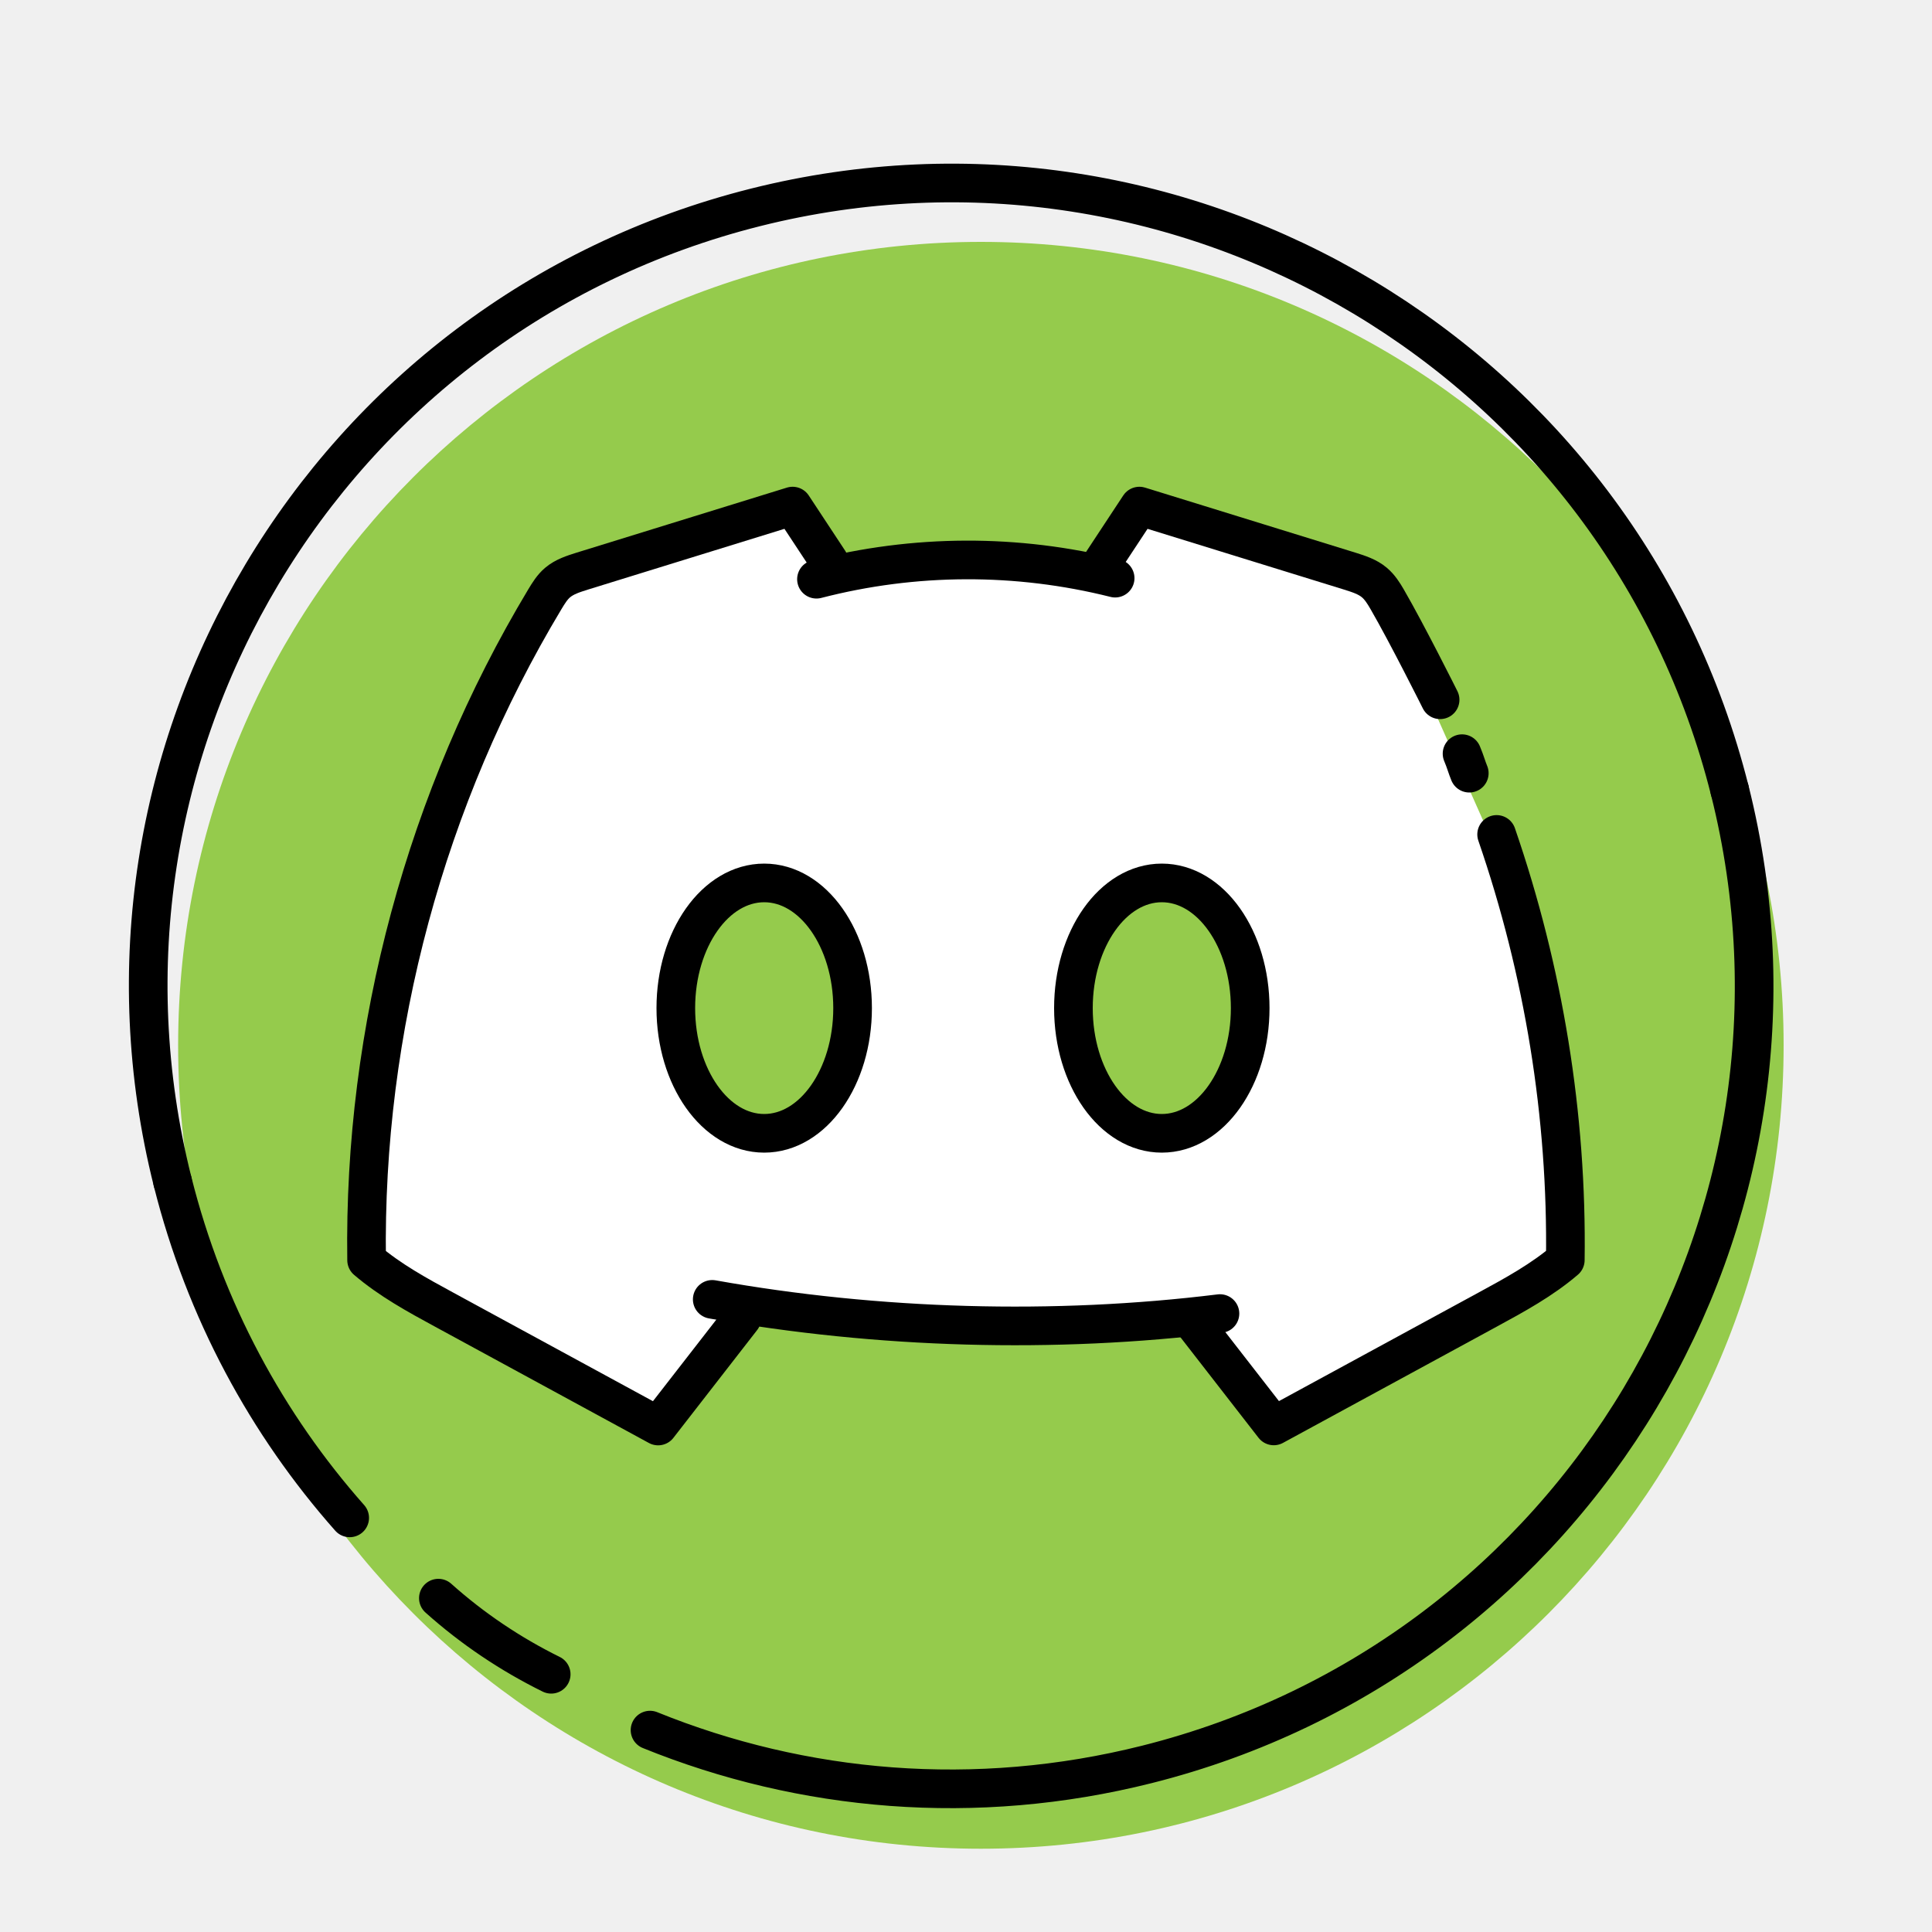
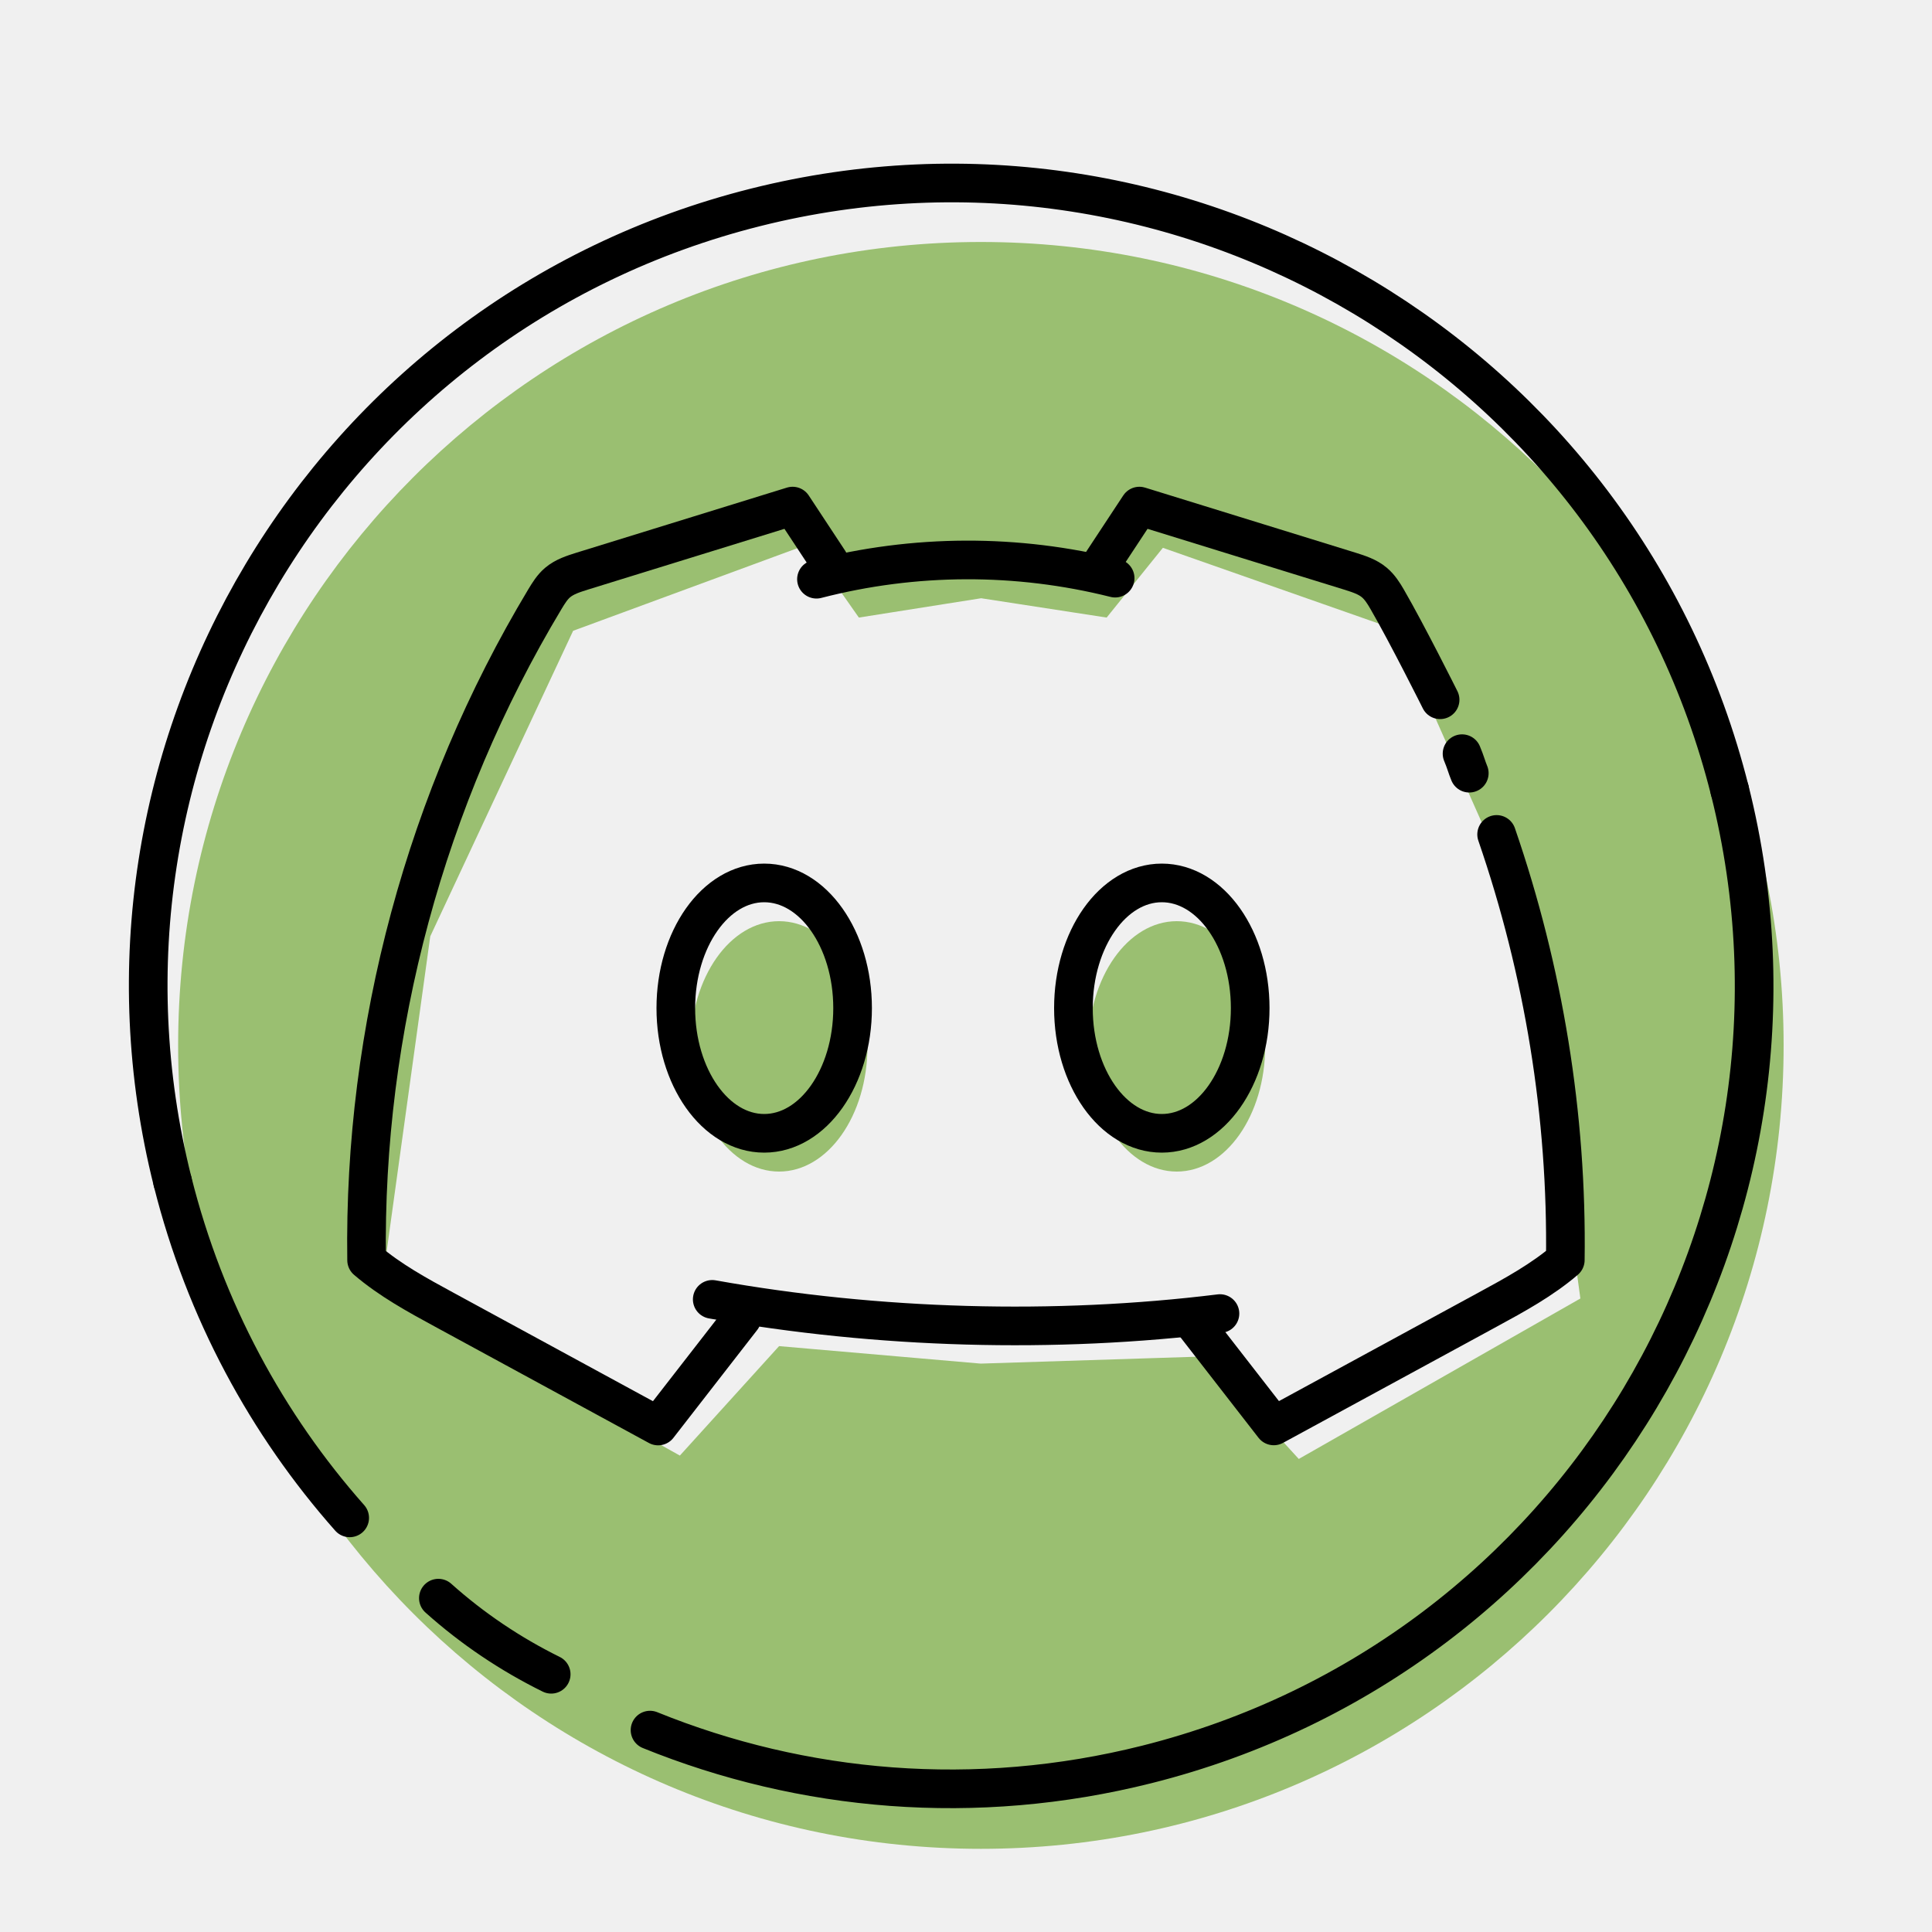
<svg xmlns="http://www.w3.org/2000/svg" viewBox="0 0 200 200">
-   <ellipse cx="101.54" cy="108.21" rx="83.1" ry="83.17" style="fill:#95CB4C;stroke-width:0" />
-   <path d="m156.88 92.48-13.9-31.28-24.14-8.47-5.82 7.22-12.99-2-12.66 2-5.31-7.57-24.27 8.94L43 92.95l-5.05 36.49 30.89 17.26 10.27-11.33 20.87 1.81 23.22-.74 9.7 10.6 29.15-16.61-5.18-37.96Zm-77.76 24.83c-5.05 0-9.15-5.8-9.15-12.96s4.1-12.96 9.15-12.96 9.15 5.8 9.15 12.96-4.1 12.96-9.15 12.96Zm41.17 0c-5.05 0-9.15-5.8-9.15-12.96s4.1-12.96 9.15-12.96 9.15 5.8 9.15 12.96-4.1 12.96-9.15 12.96Z" style="fill:#ffffff;stroke-width:0" />
-   <path d="M152.1 80.04c-.26-.62-.4-1.2-.75-2.02M85.82 58.11l-3.77-5.72c-7.27 2.25-14.53 4.49-21.8 6.74-.89.28-1.81.57-2.52 1.17-.56.47-.95 1.11-1.33 1.74-12.32 20.51-18.79 44.49-18.45 68.41 2.42 2.07 5.24 3.61 8.04 5.13 7.38 4.01 14.76 8.03 22.14 12.04l8.67-11.16M114.18 58.11l3.77-5.72c7.27 2.25 14.53 4.49 21.8 6.74.89.28 1.81.57 2.52 1.17.56.47.96 1.1 1.33 1.74 2.08 3.59 5.48 10.4 5.48 10.4M154.93 86.38c4.87 14.13 7.32 29.11 7.11 44.06-2.42 2.07-5.24 3.61-8.04 5.13-7.38 4.01-14.76 8.03-22.14 12.04l-8.67-11.16" style="fill:none;stroke:#000;stroke-linecap:round;stroke-linejoin:round;stroke-width:4px" />
-   <path d="M84.52 59.96a62.61 62.61 0 0 1 30.92-.11M73.73 134.51c17.19 3.07 35.45 3.58 52.56 1.47" style="fill:none;stroke:#000;stroke-linecap:round;stroke-linejoin:round;stroke-width:4px" />
+   <ellipse cx="80.65" cy="108.32" rx="9.15" ry="12.96" style="fill:#7daf47;opacity:.75;stroke-width:0" />
+   <ellipse cx="121.82" cy="108.32" rx="9.15" ry="12.96" style="fill:#7daf47;opacity:.75;stroke-width:0" />
+   <path d="M101.54 25.05c-45.9 0-83.1 37.23-83.1 83.17s37.21 83.17 83.1 83.17 83.1-37.23 83.1-83.17-37.21-83.17-83.1-83.17Zm32.9 125.97-9.7-10.6-23.22.74-20.87-1.81-10.27 11.33-30.89-17.26 5.05-36.49L59.33 65.3l24.27-8.94 5.31 7.57 12.66-2 12.99 2 5.82-7.22 24.14 8.47 13.9 31.28 5.18 37.96-29.15 16.61Z" style="fill:#7daf47;opacity:.75;stroke-width:0" />
+   <path d="M78.2 21.47c44.51-11.19 89.67 15.82 100.86 60.33M17.87 122.33C6.68 77.82 33.69 32.66 78.2 21.47" style="fill:none;stroke:#000;stroke-linecap:round;stroke-linejoin:round;stroke-width:4px" />
+   <path d="M179.06 81.79c11.19 44.51-15.82 89.67-60.33 100.86M67.29 179.1c15.78 6.4 33.66 8.02 51.44 3.55M45.38 165.44c3.52 3.15 7.45 5.79 11.68 7.88M17.87 122.33c3.36 13.37 9.79 25.15 18.33 34.8M152.1 80.04c-.26-.62-.4-1.2-.75-2.02M85.82 58.11l-3.77-5.72c-7.27 2.25-14.53 4.49-21.8 6.74-.89.28-1.81.57-2.52 1.17-.56.47-.95 1.11-1.33 1.74-12.32 20.51-18.79 44.49-18.45 68.41 2.42 2.07 5.24 3.61 8.04 5.13 7.38 4.01 14.76 8.03 22.14 12.04l8.67-11.16M114.18 58.11l3.77-5.72c7.27 2.25 14.53 4.49 21.8 6.74.89.28 1.81.57 2.52 1.17.56.47.96 1.1 1.33 1.74 2.08 3.59 5.48 10.4 5.48 10.4" style="fill:none;stroke:#000;stroke-linecap:round;stroke-linejoin:round;stroke-width:4px" />
+   <path d="M154.93 86.38c4.87 14.13 7.32 29.11 7.11 44.06-2.42 2.07-5.24 3.61-8.04 5.13-7.38 4.01-14.76 8.03-22.14 12.04l-8.67-11.16M84.52 59.96a62.61 62.61 0 0 1 30.92-.11" style="fill:none;stroke:#000;stroke-linecap:round;stroke-linejoin:round;stroke-width:4px" />
+   <path d="M73.73 134.51c17.19 3.07 35.45 3.58 52.56 1.47" style="fill:none;stroke:#000;stroke-linecap:round;stroke-linejoin:round;stroke-width:4px" />
  <ellipse cx="120.27" cy="104.36" rx="9.15" ry="12.96" style="fill:none;stroke:#000;stroke-linecap:round;stroke-linejoin:round;stroke-width:4px" />
  <ellipse cx="79.11" cy="104.36" rx="9.15" ry="12.96" style="fill:none;stroke:#000;stroke-linecap:round;stroke-linejoin:round;stroke-width:4px" />
-   <path d="M78.2 21.47c44.51-11.19 89.67 15.82 100.86 60.33M17.87 122.33C6.68 77.82 33.69 32.66 78.2 21.47" style="fill:none;stroke:#000;stroke-linecap:round;stroke-linejoin:round;stroke-width:4px" />
-   <path d="M179.06 81.79c11.19 44.51-15.82 89.67-60.33 100.86M67.29 179.1c15.78 6.4 33.66 8.02 51.44 3.55M45.38 165.44c3.52 3.15 7.45 5.79 11.68 7.88M17.87 122.33c3.36 13.37 9.79 25.15 18.33 34.8" style="fill:none;stroke:#000;stroke-linecap:round;stroke-linejoin:round;stroke-width:4px" />
</svg>
